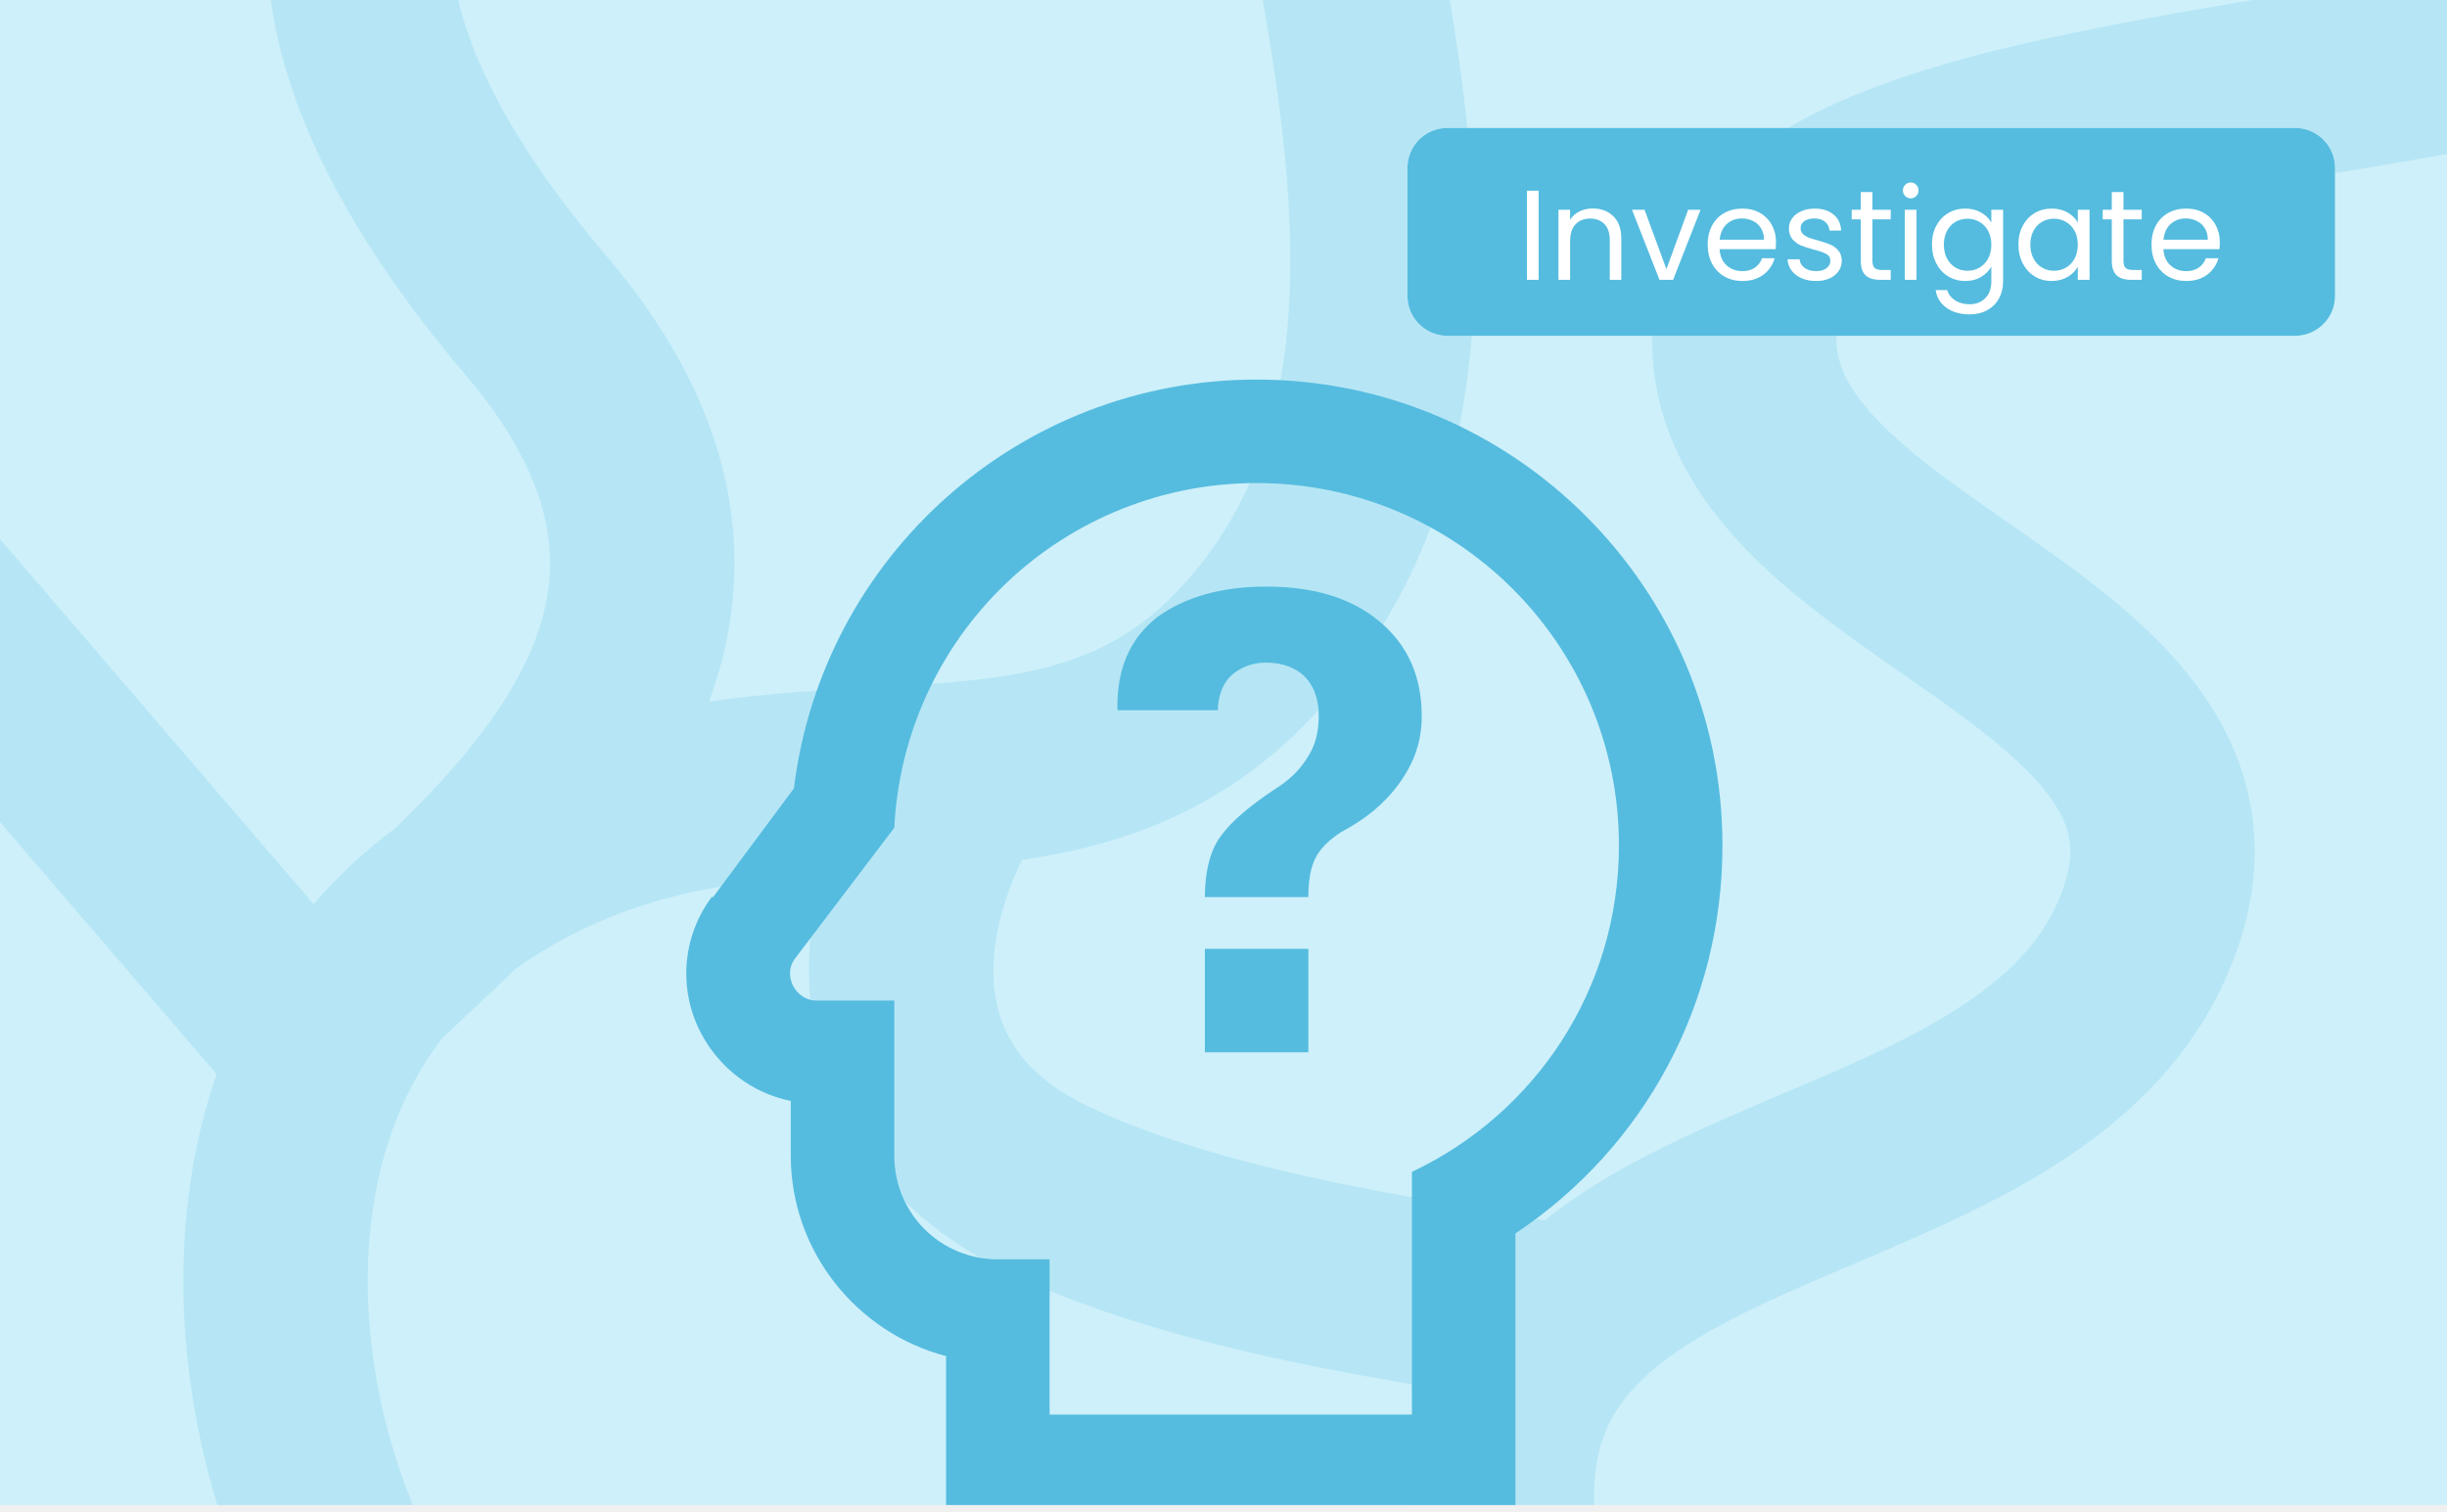
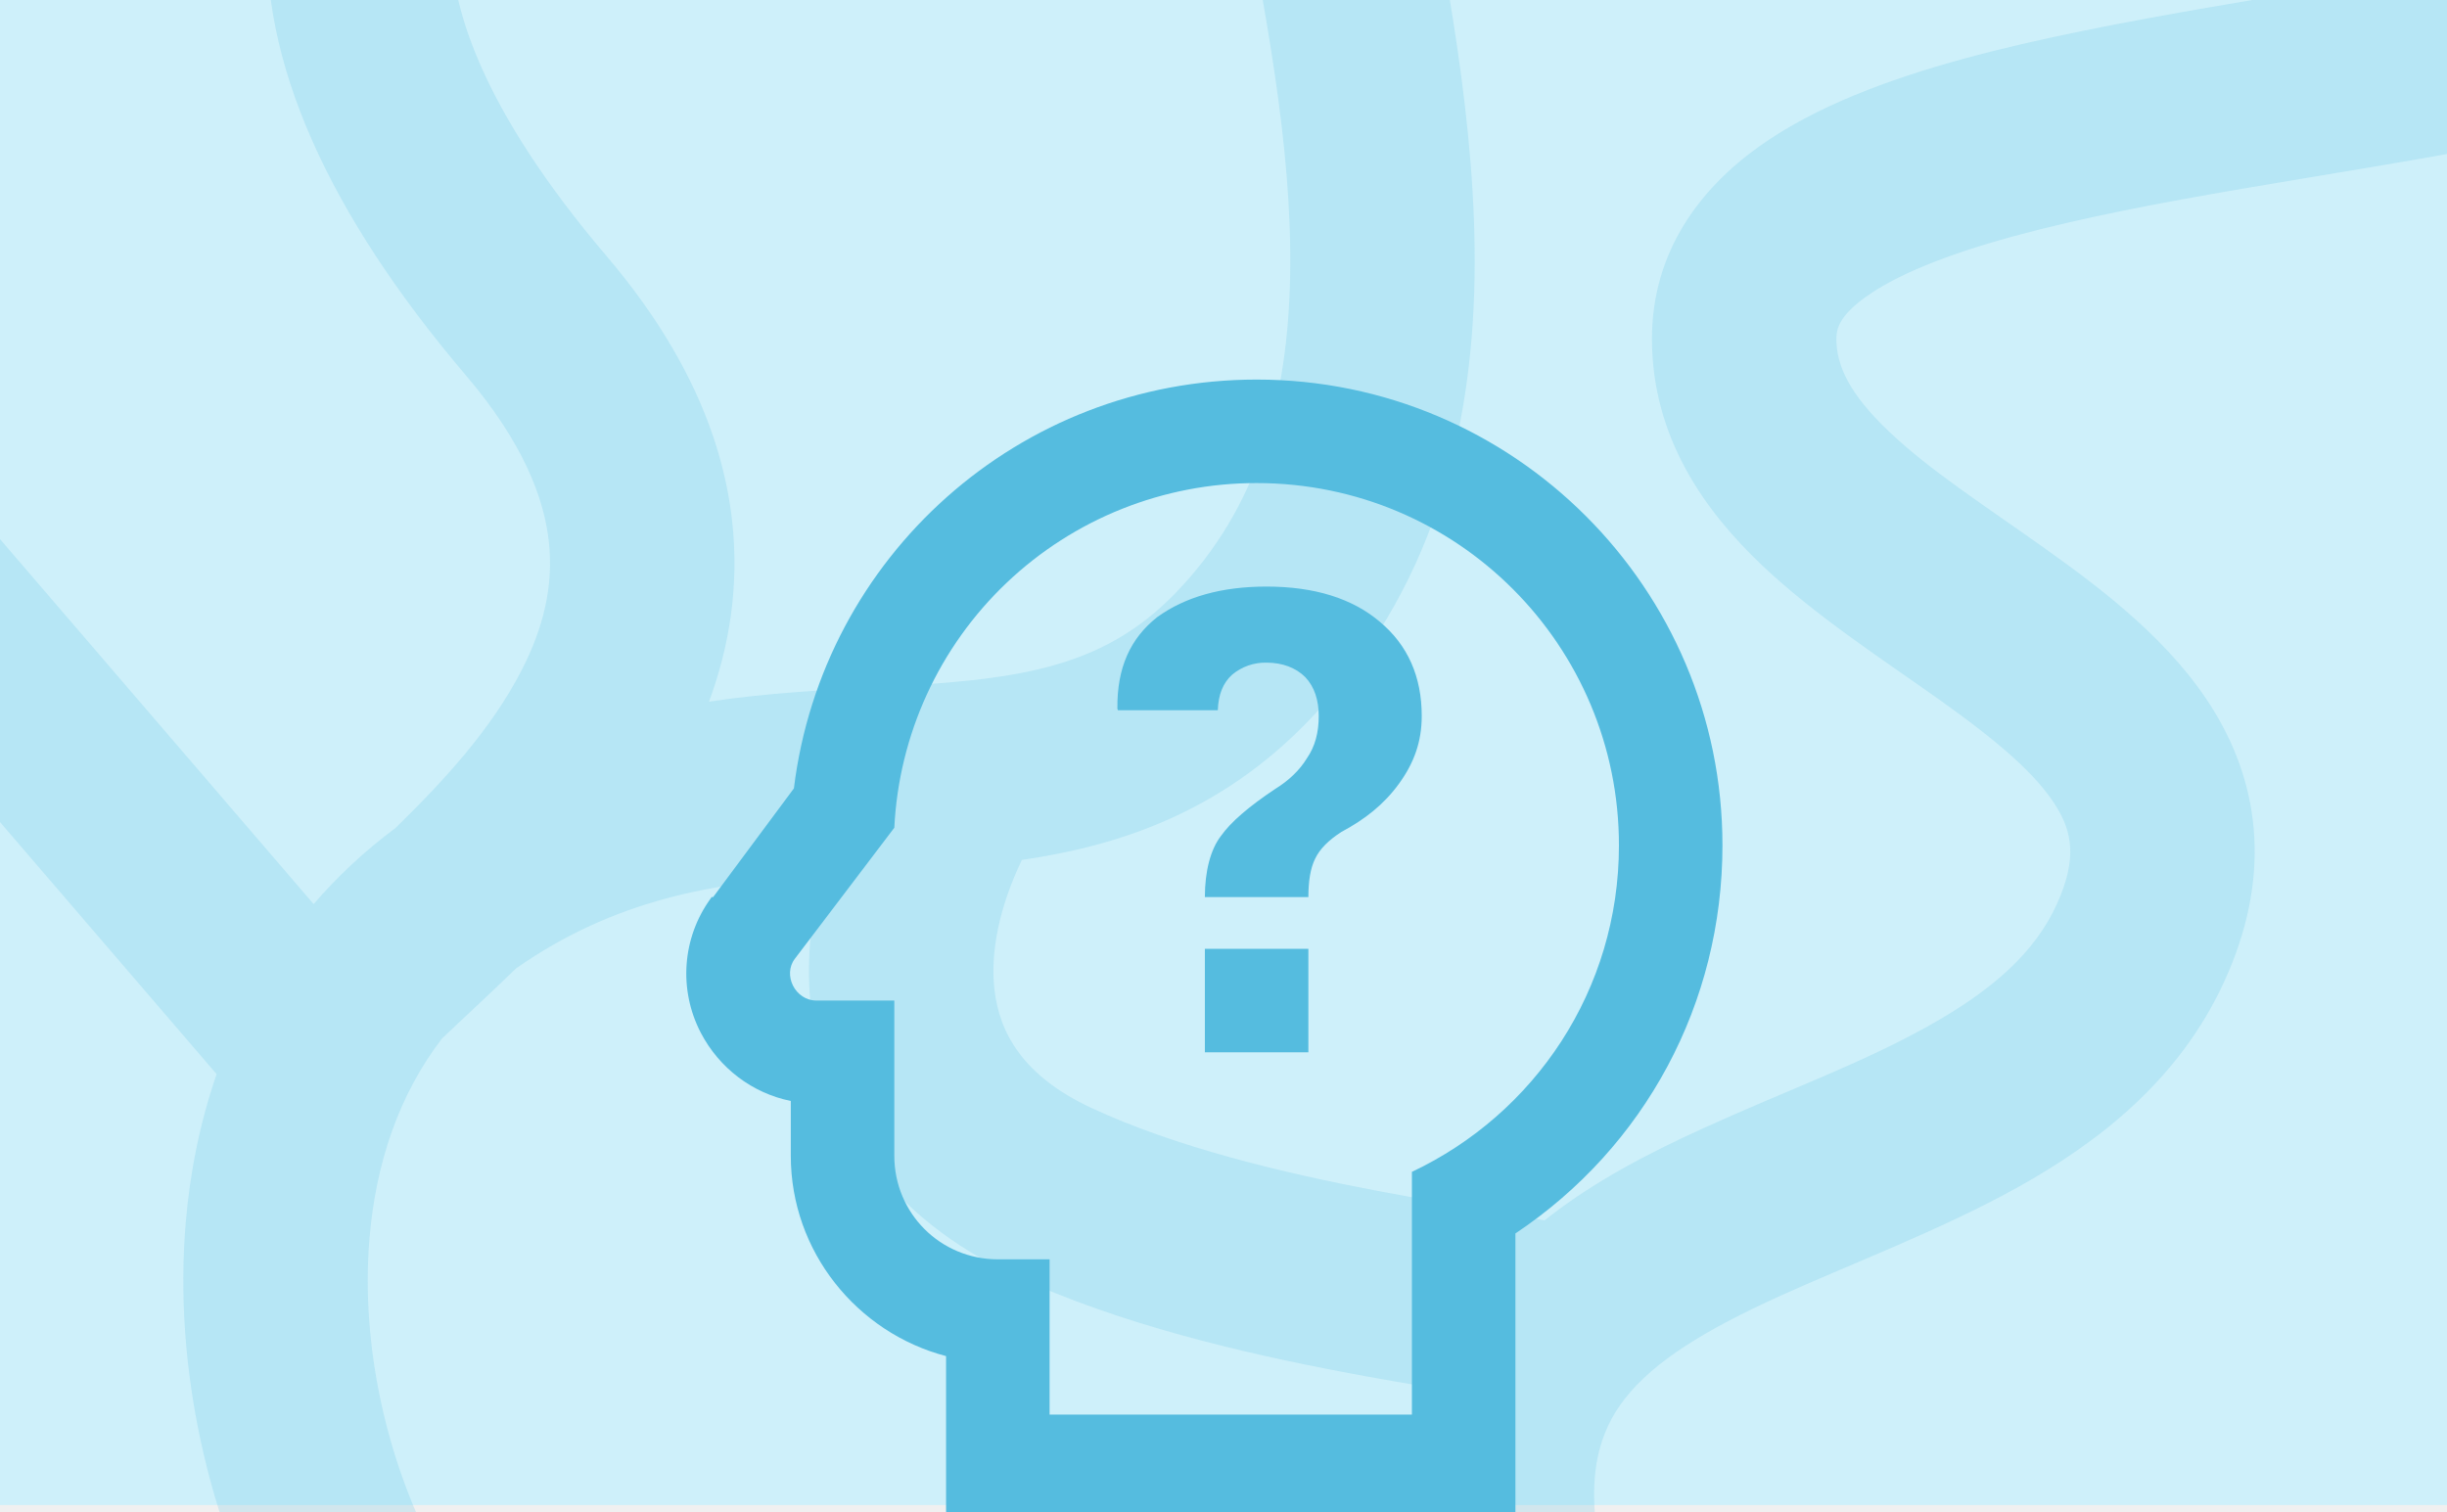
<svg xmlns="http://www.w3.org/2000/svg" width="306" height="189" viewBox="0 0 306 189" fill="none">
-   <g clip-path="url(#clip0_289_4983)">
-     <rect x="-5" y="-7.778" width="311.315" height="196.013" fill="#CEF0FA" />
-     <path opacity="0.2" d="M71.746 -26.644C61.527 -22.102 57.019 -15.732 56.516 -8.231C55.946 0.272 60.21 13.646 75.846 32.024C85.2 43.02 90.306 54.074 91.548 65.125C92.472 73.355 91.179 80.939 88.659 87.759C96.149 86.629 103.214 86.303 109.584 85.961C126.691 85.041 137.592 83.919 147.026 74.148C157.258 63.551 161.078 50.079 161.338 34.295C161.602 18.177 158.165 1.101 154.943 -16.023L166.274 -18.155L177.606 -20.287C180.675 -3.974 184.706 15.699 184.394 34.674C184.077 53.982 179.275 73.948 163.616 90.166C152.54 101.638 139.874 105.791 127.785 107.551C124.928 113.499 123.837 119.129 124.353 123.734C124.963 129.171 127.912 134.586 136.495 138.578C147.084 143.503 160.291 146.672 172.296 148.953C178.275 150.089 183.595 150.943 188.207 151.742C189.762 152.012 191.461 152.309 193.136 152.645C199.325 147.711 206.421 144.108 212.957 141.133C223.617 136.281 232.494 133.14 241.074 128.364C249.165 123.861 254.458 119.125 257.198 113.117C259.856 107.289 259.019 103.965 257.188 100.954C254.7 96.862 249.843 92.726 242.518 87.507C235.967 82.839 227.021 77.054 220.274 70.633C213.266 63.963 206.58 54.79 206.58 42.378C206.58 31.511 212.549 23.627 219.967 18.33C227.043 13.277 236.26 9.892 245.624 7.331C264.061 2.289 288.836 -0.886 308.765 -4.69L313.09 17.96C290.743 22.226 269.108 24.816 251.706 29.575C243.15 31.915 237.089 34.439 233.368 37.097C229.989 39.51 229.641 41.139 229.64 42.378C229.64 45.717 231.255 49.248 236.172 53.928C241.35 58.855 247.953 63.064 255.9 68.727C263.074 73.838 271.662 80.371 276.893 88.976C282.781 98.661 283.935 110.065 278.18 122.685C272.508 135.125 262.323 142.929 252.289 148.514C242.744 153.827 230.849 158.326 222.51 162.121C213.183 166.366 206.854 170.248 203.188 174.94C200.129 178.855 198.027 184.502 200.311 195.01C202.809 206.498 207.183 213.996 212.064 218.947C216.952 223.905 222.933 226.905 229.58 228.462C243.302 231.677 259.067 228.506 269.419 224.264L273.791 234.933L278.164 245.602C265.071 250.967 244.228 255.579 224.32 250.915C214.152 248.533 204.063 243.678 195.642 235.136C187.216 226.587 181.045 214.94 177.777 199.908C175.606 189.921 175.856 181.126 178.288 173.444C175.152 172.91 171.645 172.303 167.991 171.608C155.597 169.254 140.062 165.669 126.77 159.487C111.473 152.373 103.012 140.354 101.436 126.304C100.804 120.663 101.312 114.988 102.677 109.472C89.251 110.419 76.982 112.425 64.532 121.118C61.022 124.531 57.779 127.487 55.263 129.898C49.85 136.955 46.994 145.541 46.208 154.833C45.057 168.432 48.469 182.82 54.258 193.818L33.851 204.559C26.188 189.999 21.677 171.237 23.229 152.889C23.756 146.658 24.998 140.397 27.091 134.346L-38.535 57.963L-21.043 42.935L39.219 113.077C42.17 109.653 45.573 106.454 49.469 103.551C55.628 97.534 61.416 91.201 65.182 83.922C67.975 78.525 69.25 73.213 68.631 67.699C68.01 62.176 65.358 55.285 58.282 46.968C41.057 26.72 32.348 7.521 33.508 -9.774C34.734 -28.072 46.657 -40.727 62.381 -47.716L71.746 -26.644Z" fill="#55BCDF" />
-     <path d="M157.142 60.418C182.256 60.418 202.45 80.742 202.45 105.725C202.45 123.849 191.9 139.318 176.56 146.567V176.923H131.252V157.506H124.78C117.595 157.506 111.835 151.745 111.835 144.561V125.143H102.126C99.407 125.143 97.854 121.907 99.407 119.9L111.835 103.525C112.405 91.895 117.428 80.932 125.864 72.906C134.299 64.88 145.499 60.409 157.142 60.418ZM139.796 88.832H152.288C152.353 86.89 152.935 85.402 154.1 84.366C155.299 83.372 156.815 82.844 158.372 82.877C160.379 82.877 162.061 83.525 163.226 84.69C164.392 85.919 164.909 87.602 164.909 89.544C164.909 91.615 164.456 93.363 163.421 94.852C162.515 96.34 161.155 97.635 159.472 98.67C156.171 100.871 153.906 102.813 152.676 104.56C151.382 106.243 150.67 108.962 150.67 112.198H163.615C163.615 110.191 163.874 108.573 164.456 107.408C165.039 106.179 166.139 105.078 167.757 104.043C170.67 102.489 173.065 100.612 174.942 98.023C176.819 95.434 177.79 92.78 177.79 89.544C177.79 84.625 176.042 80.677 172.547 77.764C169.117 74.852 164.392 73.363 158.372 73.363C152.741 73.363 148.21 74.657 144.715 77.182C141.349 79.835 139.666 83.525 139.731 88.638L139.796 88.832ZM150.67 131.616H163.615V118.67H150.67V131.616ZM157.142 47.473C127.433 47.473 102.838 69.609 99.278 98.606L89.181 112.198H88.987L88.857 112.392C85.297 117.311 84.844 123.784 87.627 129.156C89.957 133.622 94.1 136.729 98.89 137.7V144.561C98.89 156.535 107.174 166.697 118.307 169.609V189.868H189.505V154.269C205.686 143.46 215.395 125.531 215.395 105.725C215.395 73.557 189.246 47.473 157.142 47.473Z" fill="#55BCDF" />
-     <rect x="176" y="16" width="116" height="26" rx="5" fill="white" />
-     <rect x="176" y="16" width="116" height="26" rx="5" fill="#55BCDF" />
-     <path d="M192.407 23.848V35H190.951V23.848H192.407ZM199.16 26.072C200.227 26.072 201.091 26.397 201.752 27.048C202.414 27.688 202.744 28.616 202.744 29.832V35H201.304V30.04C201.304 29.165 201.086 28.499 200.648 28.04C200.211 27.571 199.614 27.336 198.856 27.336C198.088 27.336 197.475 27.576 197.016 28.056C196.568 28.536 196.344 29.235 196.344 30.152V35H194.888V26.232H196.344V27.48C196.632 27.032 197.022 26.685 197.512 26.44C198.014 26.195 198.563 26.072 199.16 26.072ZM208.387 33.656L211.107 26.232H212.659L209.219 35H207.523L204.083 26.232H205.651L208.387 33.656ZM222.091 30.28C222.091 30.557 222.075 30.851 222.043 31.16H215.035C215.089 32.024 215.382 32.701 215.915 33.192C216.459 33.672 217.115 33.912 217.883 33.912C218.513 33.912 219.035 33.768 219.451 33.48C219.878 33.181 220.177 32.787 220.347 32.296H221.915C221.681 33.139 221.211 33.827 220.507 34.36C219.803 34.883 218.929 35.144 217.883 35.144C217.051 35.144 216.305 34.957 215.643 34.584C214.993 34.211 214.481 33.683 214.107 33C213.734 32.307 213.547 31.507 213.547 30.6C213.547 29.693 213.729 28.899 214.091 28.216C214.454 27.533 214.961 27.011 215.611 26.648C216.273 26.275 217.03 26.088 217.883 26.088C218.715 26.088 219.451 26.269 220.091 26.632C220.731 26.995 221.222 27.496 221.563 28.136C221.915 28.765 222.091 29.48 222.091 30.28ZM220.587 29.976C220.587 29.421 220.465 28.947 220.219 28.552C219.974 28.147 219.638 27.843 219.211 27.64C218.795 27.427 218.331 27.32 217.819 27.32C217.083 27.32 216.454 27.555 215.931 28.024C215.419 28.493 215.126 29.144 215.051 29.976H220.587ZM227.117 35.144C226.445 35.144 225.843 35.032 225.309 34.808C224.776 34.573 224.355 34.253 224.045 33.848C223.736 33.432 223.565 32.957 223.533 32.424H225.037C225.08 32.861 225.283 33.219 225.645 33.496C226.019 33.773 226.504 33.912 227.101 33.912C227.656 33.912 228.093 33.789 228.413 33.544C228.733 33.299 228.893 32.989 228.893 32.616C228.893 32.232 228.723 31.949 228.381 31.768C228.04 31.576 227.512 31.389 226.797 31.208C226.147 31.037 225.613 30.867 225.197 30.696C224.792 30.515 224.44 30.253 224.141 29.912C223.853 29.56 223.709 29.101 223.709 28.536C223.709 28.088 223.843 27.677 224.109 27.304C224.376 26.931 224.755 26.637 225.245 26.424C225.736 26.2 226.296 26.088 226.925 26.088C227.896 26.088 228.68 26.333 229.277 26.824C229.875 27.315 230.195 27.987 230.237 28.84H228.781C228.749 28.381 228.563 28.013 228.221 27.736C227.891 27.459 227.443 27.32 226.877 27.32C226.355 27.32 225.939 27.432 225.629 27.656C225.32 27.88 225.165 28.173 225.165 28.536C225.165 28.824 225.256 29.064 225.437 29.256C225.629 29.437 225.864 29.587 226.141 29.704C226.429 29.811 226.824 29.933 227.325 30.072C227.955 30.243 228.467 30.413 228.861 30.584C229.256 30.744 229.592 30.989 229.869 31.32C230.157 31.651 230.307 32.083 230.317 32.616C230.317 33.096 230.184 33.528 229.917 33.912C229.651 34.296 229.272 34.6 228.781 34.824C228.301 35.037 227.747 35.144 227.117 35.144ZM234.149 27.432V32.6C234.149 33.027 234.239 33.331 234.421 33.512C234.602 33.683 234.917 33.768 235.365 33.768H236.437V35H235.125C234.314 35 233.706 34.813 233.301 34.44C232.895 34.067 232.693 33.453 232.693 32.6V27.432H231.557V26.232H232.693V24.024H234.149V26.232H236.437V27.432H234.149ZM238.953 24.808C238.675 24.808 238.441 24.712 238.249 24.52C238.057 24.328 237.961 24.093 237.961 23.816C237.961 23.539 238.057 23.304 238.249 23.112C238.441 22.92 238.675 22.824 238.953 22.824C239.219 22.824 239.443 22.92 239.625 23.112C239.817 23.304 239.913 23.539 239.913 23.816C239.913 24.093 239.817 24.328 239.625 24.52C239.443 24.712 239.219 24.808 238.953 24.808ZM239.657 26.232V35H238.201V26.232H239.657ZM245.754 26.088C246.512 26.088 247.173 26.253 247.738 26.584C248.314 26.915 248.741 27.331 249.018 27.832V26.232H250.49V35.192C250.49 35.992 250.32 36.701 249.978 37.32C249.637 37.949 249.146 38.44 248.506 38.792C247.877 39.144 247.141 39.32 246.298 39.32C245.146 39.32 244.186 39.048 243.418 38.504C242.65 37.96 242.197 37.219 242.058 36.28H243.498C243.658 36.813 243.989 37.24 244.49 37.56C244.992 37.891 245.594 38.056 246.298 38.056C247.098 38.056 247.749 37.805 248.25 37.304C248.762 36.803 249.018 36.099 249.018 35.192V33.352C248.73 33.864 248.304 34.291 247.738 34.632C247.173 34.973 246.512 35.144 245.754 35.144C244.976 35.144 244.266 34.952 243.626 34.568C242.997 34.184 242.501 33.645 242.138 32.952C241.776 32.259 241.594 31.469 241.594 30.584C241.594 29.688 241.776 28.904 242.138 28.232C242.501 27.549 242.997 27.021 243.626 26.648C244.266 26.275 244.976 26.088 245.754 26.088ZM249.018 30.6C249.018 29.939 248.885 29.363 248.618 28.872C248.352 28.381 247.989 28.008 247.53 27.752C247.082 27.485 246.586 27.352 246.042 27.352C245.498 27.352 245.002 27.48 244.554 27.736C244.106 27.992 243.749 28.365 243.482 28.856C243.216 29.347 243.082 29.923 243.082 30.584C243.082 31.256 243.216 31.843 243.482 32.344C243.749 32.835 244.106 33.213 244.554 33.48C245.002 33.736 245.498 33.864 246.042 33.864C246.586 33.864 247.082 33.736 247.53 33.48C247.989 33.213 248.352 32.835 248.618 32.344C248.885 31.843 249.018 31.261 249.018 30.6ZM252.407 30.584C252.407 29.688 252.588 28.904 252.951 28.232C253.313 27.549 253.809 27.021 254.439 26.648C255.079 26.275 255.788 26.088 256.567 26.088C257.335 26.088 258.001 26.253 258.567 26.584C259.132 26.915 259.553 27.331 259.831 27.832V26.232H261.303V35H259.831V33.368C259.543 33.88 259.111 34.307 258.535 34.648C257.969 34.979 257.308 35.144 256.551 35.144C255.772 35.144 255.068 34.952 254.439 34.568C253.809 34.184 253.313 33.645 252.951 32.952C252.588 32.259 252.407 31.469 252.407 30.584ZM259.831 30.6C259.831 29.939 259.697 29.363 259.431 28.872C259.164 28.381 258.801 28.008 258.343 27.752C257.895 27.485 257.399 27.352 256.855 27.352C256.311 27.352 255.815 27.48 255.367 27.736C254.919 27.992 254.561 28.365 254.295 28.856C254.028 29.347 253.895 29.923 253.895 30.584C253.895 31.256 254.028 31.843 254.295 32.344C254.561 32.835 254.919 33.213 255.367 33.48C255.815 33.736 256.311 33.864 256.855 33.864C257.399 33.864 257.895 33.736 258.343 33.48C258.801 33.213 259.164 32.835 259.431 32.344C259.697 31.843 259.831 31.261 259.831 30.6ZM265.539 27.432V32.6C265.539 33.027 265.63 33.331 265.811 33.512C265.993 33.683 266.307 33.768 266.755 33.768H267.827V35H266.515C265.705 35 265.097 34.813 264.691 34.44C264.286 34.067 264.083 33.453 264.083 32.6V27.432H262.947V26.232H264.083V24.024H265.539V26.232H267.827V27.432H265.539ZM277.591 30.28C277.591 30.557 277.575 30.851 277.543 31.16H270.535C270.589 32.024 270.882 32.701 271.415 33.192C271.959 33.672 272.615 33.912 273.383 33.912C274.013 33.912 274.535 33.768 274.951 33.48C275.378 33.181 275.677 32.787 275.847 32.296H277.415C277.181 33.139 276.711 33.827 276.007 34.36C275.303 34.883 274.429 35.144 273.383 35.144C272.551 35.144 271.805 34.957 271.143 34.584C270.493 34.211 269.981 33.683 269.607 33C269.234 32.307 269.047 31.507 269.047 30.6C269.047 29.693 269.229 28.899 269.591 28.216C269.954 27.533 270.461 27.011 271.111 26.648C271.773 26.275 272.53 26.088 273.383 26.088C274.215 26.088 274.951 26.269 275.591 26.632C276.231 26.995 276.722 27.496 277.063 28.136C277.415 28.765 277.591 29.48 277.591 30.28ZM276.087 29.976C276.087 29.421 275.965 28.947 275.719 28.552C275.474 28.147 275.138 27.843 274.711 27.64C274.295 27.427 273.831 27.32 273.319 27.32C272.583 27.32 271.954 27.555 271.431 28.024C270.919 28.493 270.626 29.144 270.551 29.976H276.087Z" fill="white" />
-   </g>
-   <defs>
-     <clipPath id="clip0_289_4983">
-       <rect width="311.315" height="196.013" fill="white" transform="translate(-5 -7.77783)" />
-     </clipPath>
-   </defs>
+   <rect x="-5" y="-7.778" width="311.315" height="196.013" fill="#CEF0FA" />
+   <path opacity="0.2" d="M71.746 -26.644C61.527 -22.102 57.019 -15.732 56.516 -8.231C55.946 0.272 60.21 13.646 75.846 32.024C85.2 43.02 90.306 54.074 91.548 65.125C92.472 73.355 91.179 80.939 88.659 87.759C96.149 86.629 103.214 86.303 109.584 85.961C126.691 85.041 137.592 83.919 147.026 74.148C157.258 63.551 161.078 50.079 161.338 34.295C161.602 18.177 158.165 1.101 154.943 -16.023L166.274 -18.155L177.606 -20.287C180.675 -3.974 184.706 15.699 184.394 34.674C184.077 53.982 179.275 73.948 163.616 90.166C152.54 101.638 139.874 105.791 127.785 107.551C124.928 113.499 123.837 119.129 124.353 123.734C124.963 129.171 127.912 134.586 136.495 138.578C147.084 143.503 160.291 146.672 172.296 148.953C178.275 150.089 183.595 150.943 188.207 151.742C189.762 152.012 191.461 152.309 193.136 152.645C199.325 147.711 206.421 144.108 212.957 141.133C223.617 136.281 232.494 133.14 241.074 128.364C249.165 123.861 254.458 119.125 257.198 113.117C259.856 107.289 259.019 103.965 257.188 100.954C254.7 96.862 249.843 92.726 242.518 87.507C235.967 82.839 227.021 77.054 220.274 70.633C213.266 63.963 206.58 54.79 206.58 42.378C206.58 31.511 212.549 23.627 219.967 18.33C227.043 13.277 236.26 9.892 245.624 7.331C264.061 2.289 288.836 -0.886 308.765 -4.69L313.09 17.96C290.743 22.226 269.108 24.816 251.706 29.575C243.15 31.915 237.089 34.439 233.368 37.097C229.989 39.51 229.641 41.139 229.64 42.378C229.64 45.717 231.255 49.248 236.172 53.928C241.35 58.855 247.953 63.064 255.9 68.727C263.074 73.838 271.662 80.371 276.893 88.976C282.781 98.661 283.935 110.065 278.18 122.685C272.508 135.125 262.323 142.929 252.289 148.514C242.744 153.827 230.849 158.326 222.51 162.121C213.183 166.366 206.854 170.248 203.188 174.94C200.129 178.855 198.027 184.502 200.311 195.01C202.809 206.498 207.183 213.996 212.064 218.947C216.952 223.905 222.933 226.905 229.58 228.462C243.302 231.677 259.067 228.506 269.419 224.264L273.791 234.933L278.164 245.602C265.071 250.967 244.228 255.579 224.32 250.915C214.152 248.533 204.063 243.678 195.642 235.136C187.216 226.587 181.045 214.94 177.777 199.908C175.606 189.921 175.856 181.126 178.288 173.444C175.152 172.91 171.645 172.303 167.991 171.608C155.597 169.254 140.062 165.669 126.77 159.487C111.473 152.373 103.012 140.354 101.436 126.304C100.804 120.663 101.312 114.988 102.677 109.472C89.251 110.419 76.982 112.425 64.532 121.118C61.022 124.531 57.779 127.487 55.263 129.898C49.85 136.955 46.994 145.541 46.208 154.833C45.057 168.432 48.469 182.82 54.258 193.818L33.851 204.559C26.188 189.999 21.677 171.237 23.229 152.889C23.756 146.658 24.998 140.397 27.091 134.346L-38.535 57.963L-21.043 42.935L39.219 113.077C42.17 109.653 45.573 106.454 49.469 103.551C55.628 97.534 61.416 91.201 65.182 83.922C67.975 78.525 69.25 73.213 68.631 67.699C68.01 62.176 65.358 55.285 58.282 46.968C41.057 26.72 32.348 7.521 33.508 -9.774C34.734 -28.072 46.657 -40.727 62.381 -47.716L71.746 -26.644Z" fill="#55BCDF" />
+   <path d="M157.142 60.418C182.256 60.418 202.45 80.742 202.45 105.725C202.45 123.849 191.9 139.318 176.56 146.567V176.923H131.252V157.506H124.78C117.595 157.506 111.835 151.745 111.835 144.561V125.143H102.126C99.407 125.143 97.854 121.907 99.407 119.9L111.835 103.525C112.405 91.895 117.428 80.932 125.864 72.906C134.299 64.88 145.499 60.409 157.142 60.418ZM139.796 88.832H152.288C152.353 86.89 152.935 85.402 154.1 84.366C155.299 83.372 156.815 82.844 158.372 82.877C160.379 82.877 162.061 83.525 163.226 84.69C164.392 85.919 164.909 87.602 164.909 89.544C164.909 91.615 164.456 93.363 163.421 94.852C162.515 96.34 161.155 97.635 159.472 98.67C156.171 100.871 153.906 102.813 152.676 104.56C151.382 106.243 150.67 108.962 150.67 112.198H163.615C163.615 110.191 163.874 108.573 164.456 107.408C165.039 106.179 166.139 105.078 167.757 104.043C170.67 102.489 173.065 100.612 174.942 98.023C176.819 95.434 177.79 92.78 177.79 89.544C177.79 84.625 176.042 80.677 172.547 77.764C169.117 74.852 164.392 73.363 158.372 73.363C152.741 73.363 148.21 74.657 144.715 77.182C141.349 79.835 139.666 83.525 139.731 88.638L139.796 88.832ZM150.67 131.616H163.615V118.67H150.67V131.616ZM157.142 47.473C127.433 47.473 102.838 69.609 99.278 98.606L89.181 112.198H88.987L88.857 112.392C85.297 117.311 84.844 123.784 87.627 129.156C89.957 133.622 94.1 136.729 98.89 137.7V144.561C98.89 156.535 107.174 166.697 118.307 169.609V189.868H189.505V154.269C205.686 143.46 215.395 125.531 215.395 105.725C215.395 73.557 189.246 47.473 157.142 47.473Z" fill="#55BCDF" />
</svg>
